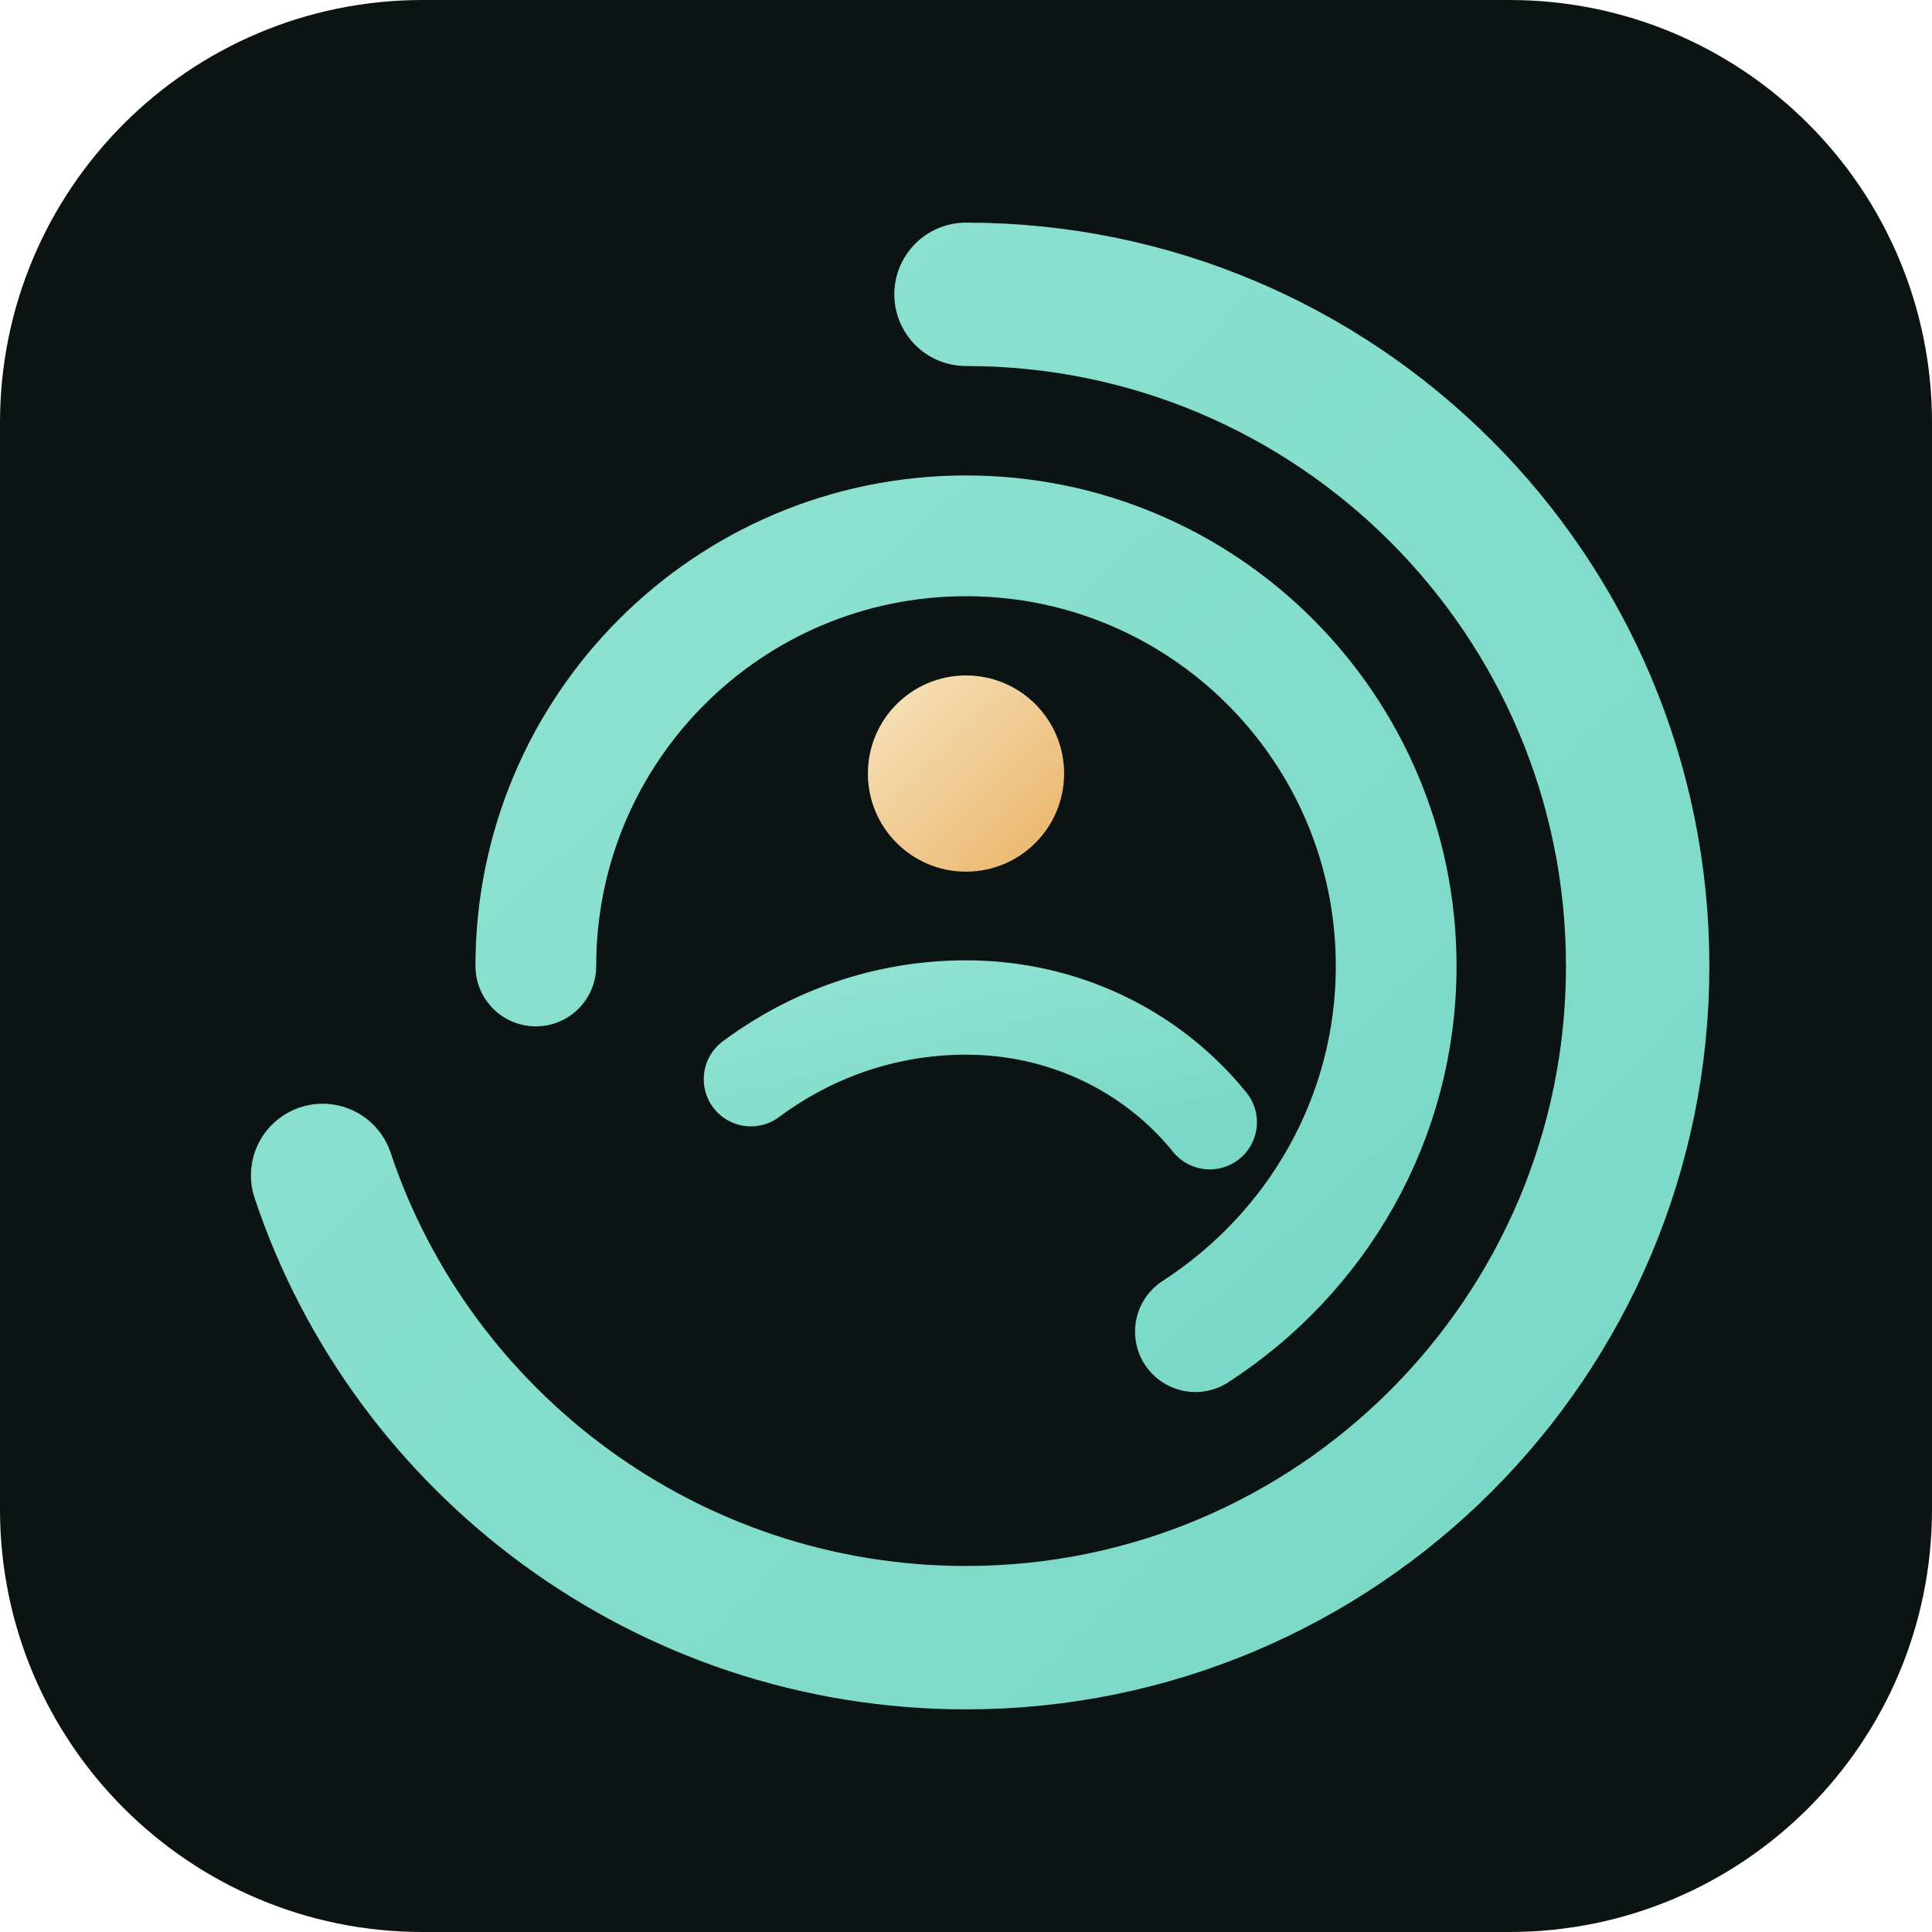
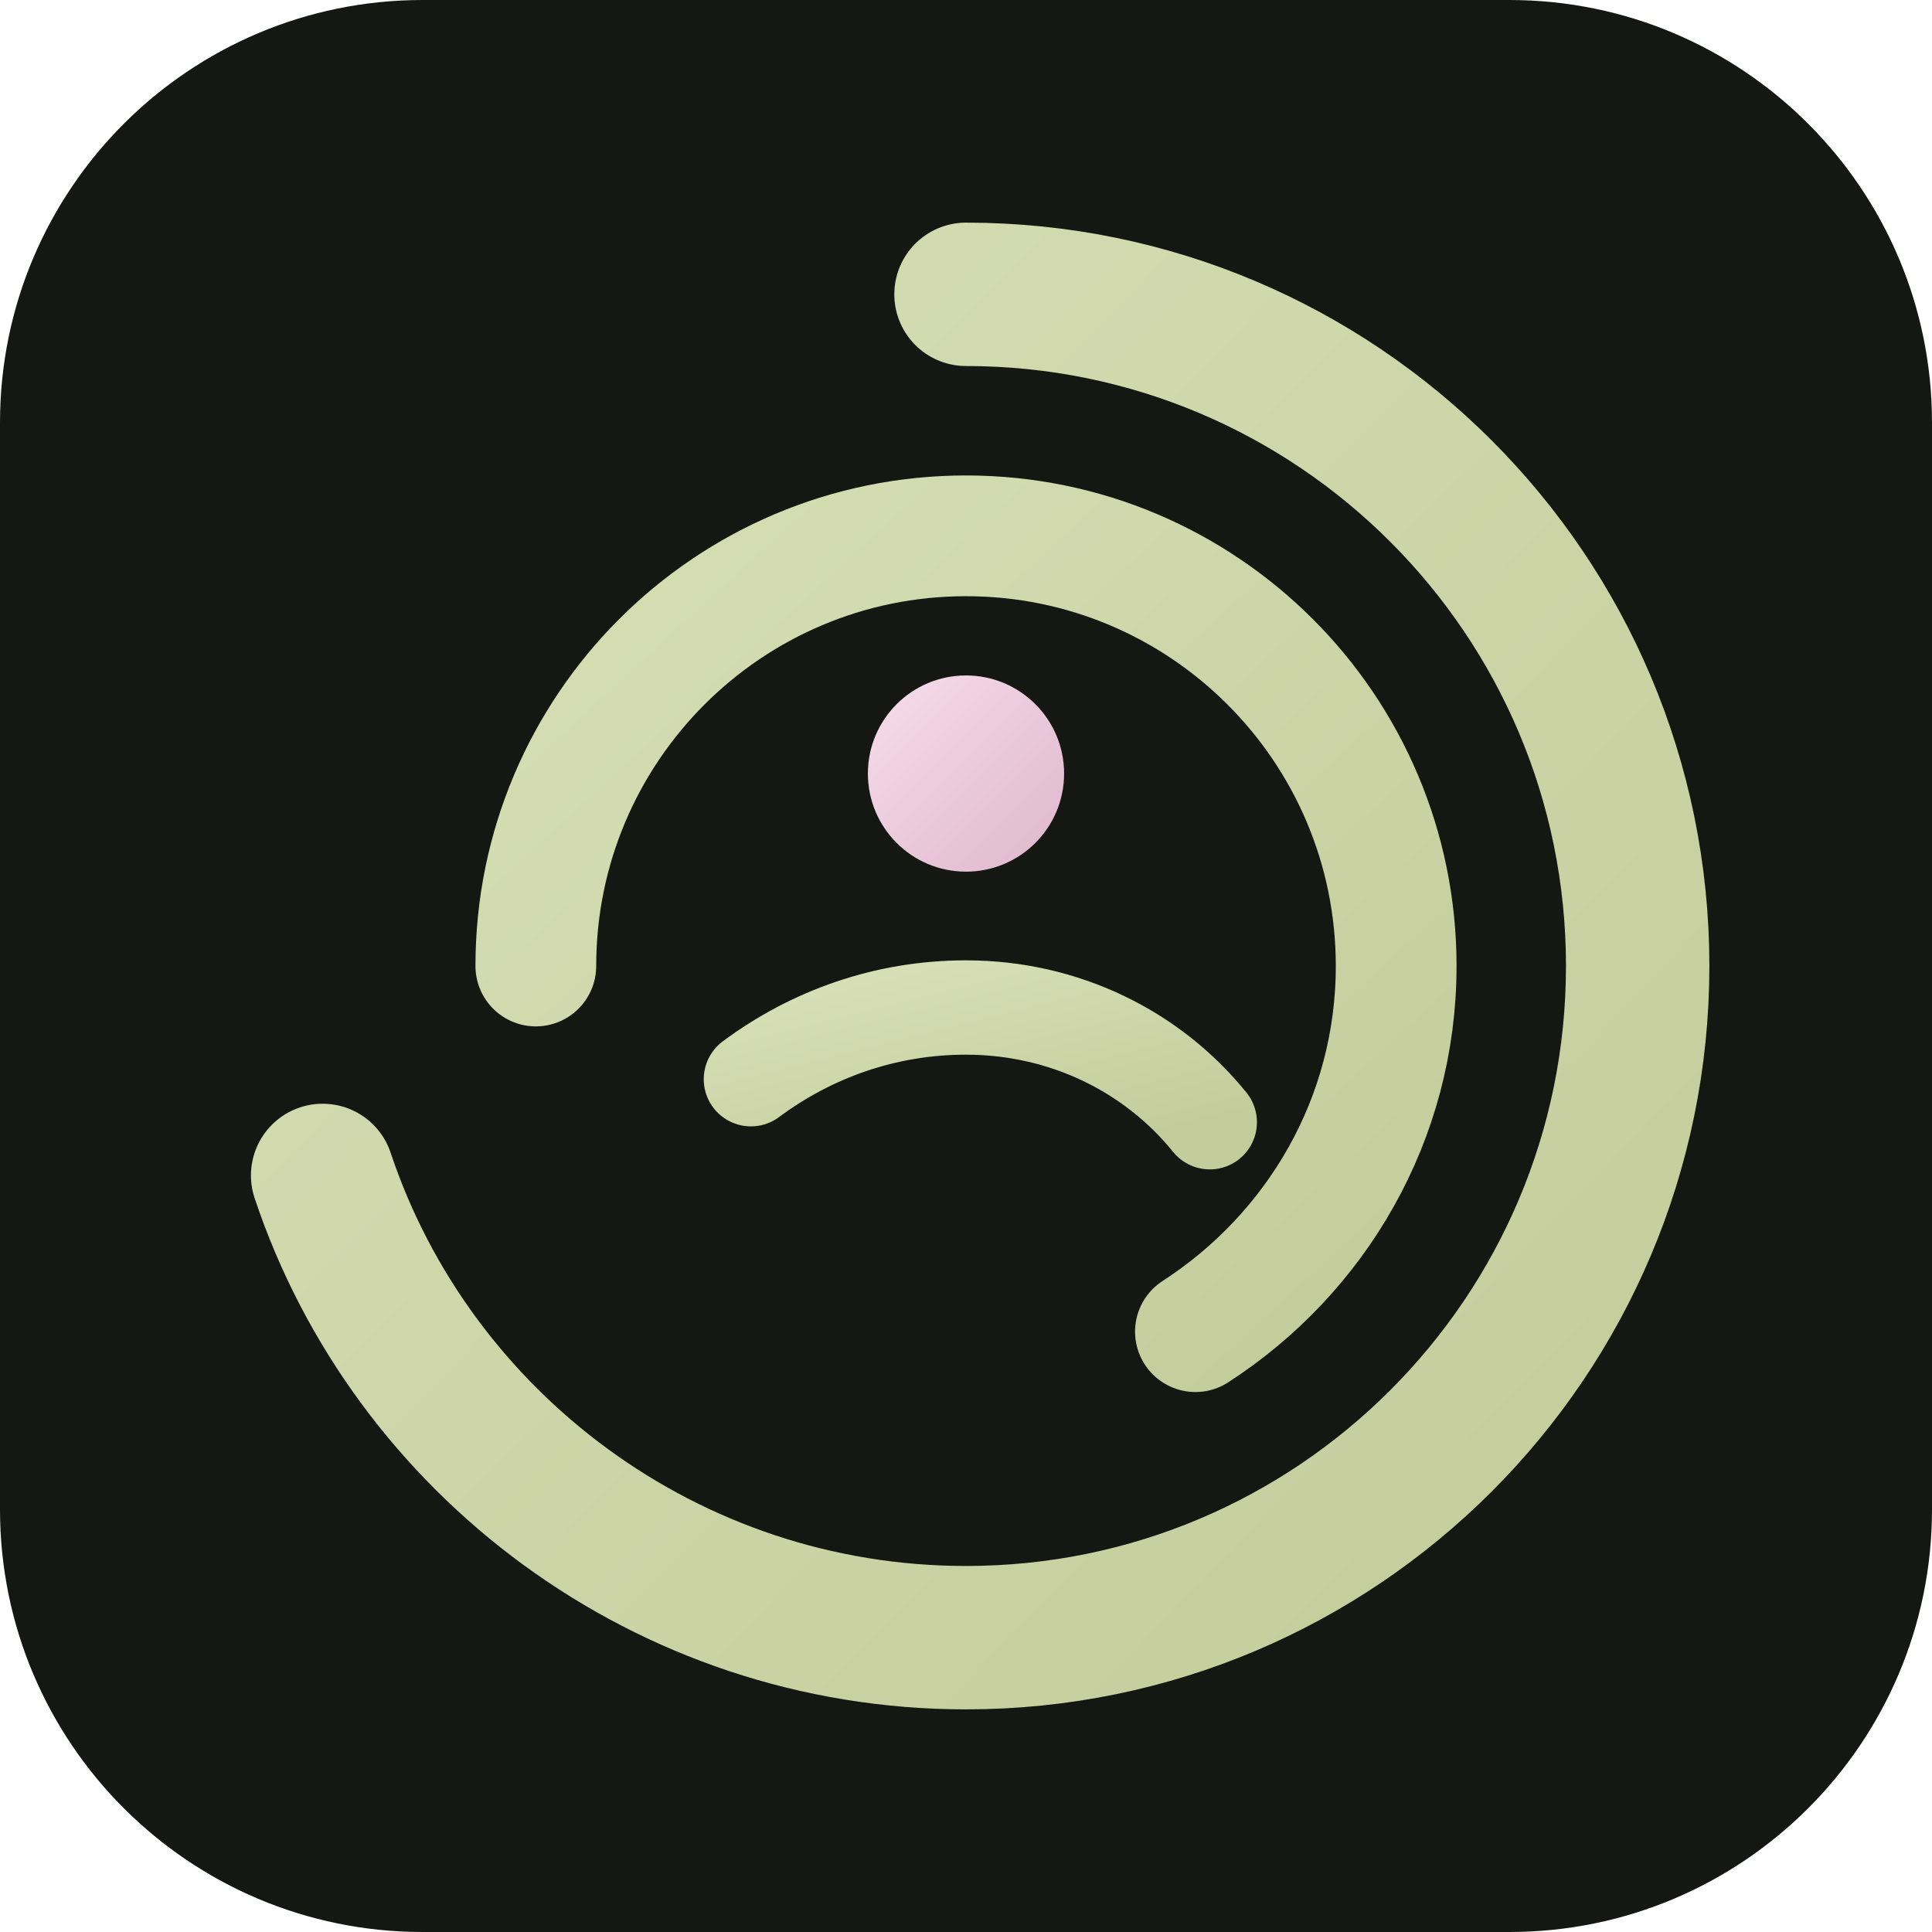
<svg xmlns="http://www.w3.org/2000/svg" viewBox="0 0 512 512" width="100%" height="100%">
  <defs>
    <linearGradient id="ffTealGradDark" x1="0%" y1="0%" x2="100%" y2="100%">
-       <stop offset="0%" stop-color="#8FE2D2" />
-       <stop offset="100%" stop-color="#7AD8C6" />
+       <stop offset="0%" stop-color="#D7DEB5" />
+       <stop offset="100%" stop-color="#C4CC9B" />
    </linearGradient>
    <linearGradient id="ffGoldGradDark" x1="0%" y1="0%" x2="100%" y2="100%">
-       <stop offset="0%" stop-color="#F8E4C0" />
-       <stop offset="100%" stop-color="#E9B366" />
+       <stop offset="0%" stop-color="#F7DEEC" />
+       <stop offset="100%" stop-color="#DFB6CD" />
    </linearGradient>
  </defs>
-   <rect width="512" height="512" rx="112" fill="#0B1412" />
+   <rect width="512" height="512" rx="112" fill="#151812" />
  <path d="M 256 78 C 354.3 78 434 157.7 434 256 C 434 354.3 354.3 434 256 434 C 176.75 434 109.17 382.46 85.5 311.5" fill="none" stroke="url(#ffTealGradDark)" stroke-width="38" stroke-linecap="round" />
  <path d="M 142 256 C 142 193.04 193.04 142 256 142 C 318.96 142 370 193.04 370 256 C 370 296.54 348.88 332.13 316.8 352.9" fill="none" stroke="url(#ffTealGradDark)" stroke-width="32" stroke-linecap="round" />
  <path d="M 199 286 C 215 274.1 234.6 267 256 267 C 282 267 305.4 278.6 320.6 297.4" fill="none" stroke="url(#ffTealGradDark)" stroke-width="25" stroke-linecap="round" />
  <circle cx="256" cy="205" r="26" fill="url(#ffGoldGradDark)" />
</svg>
